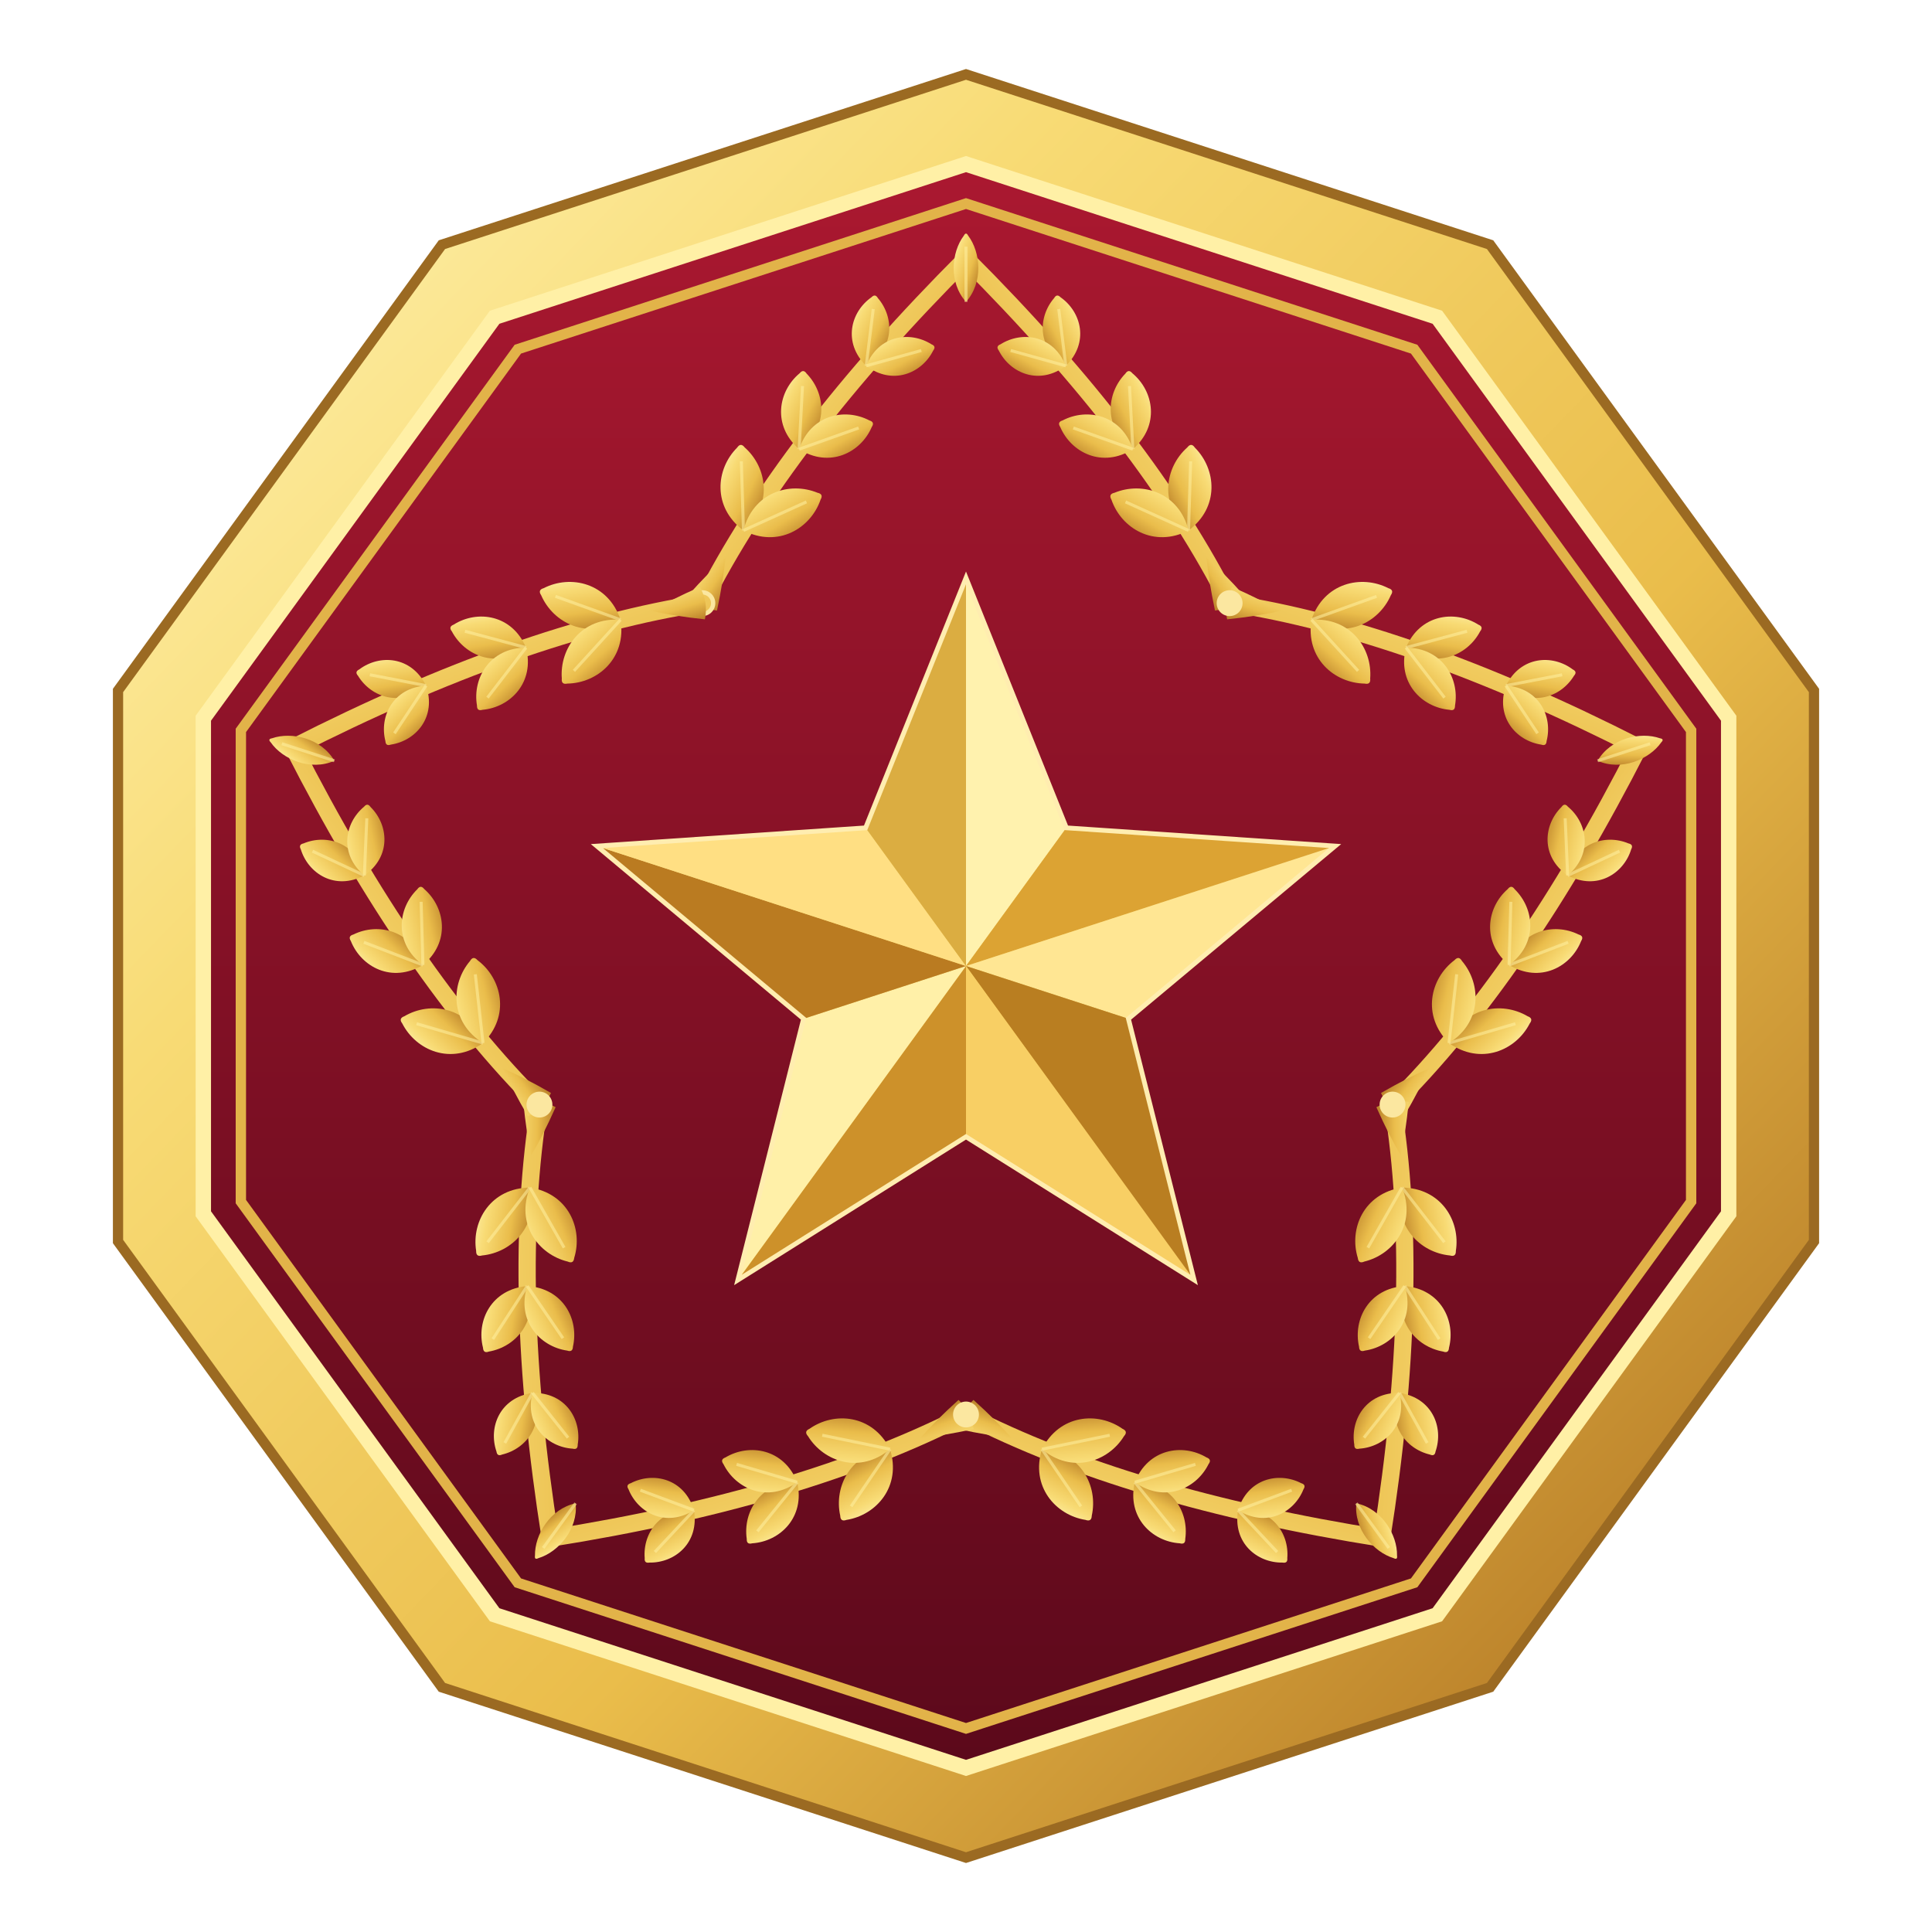
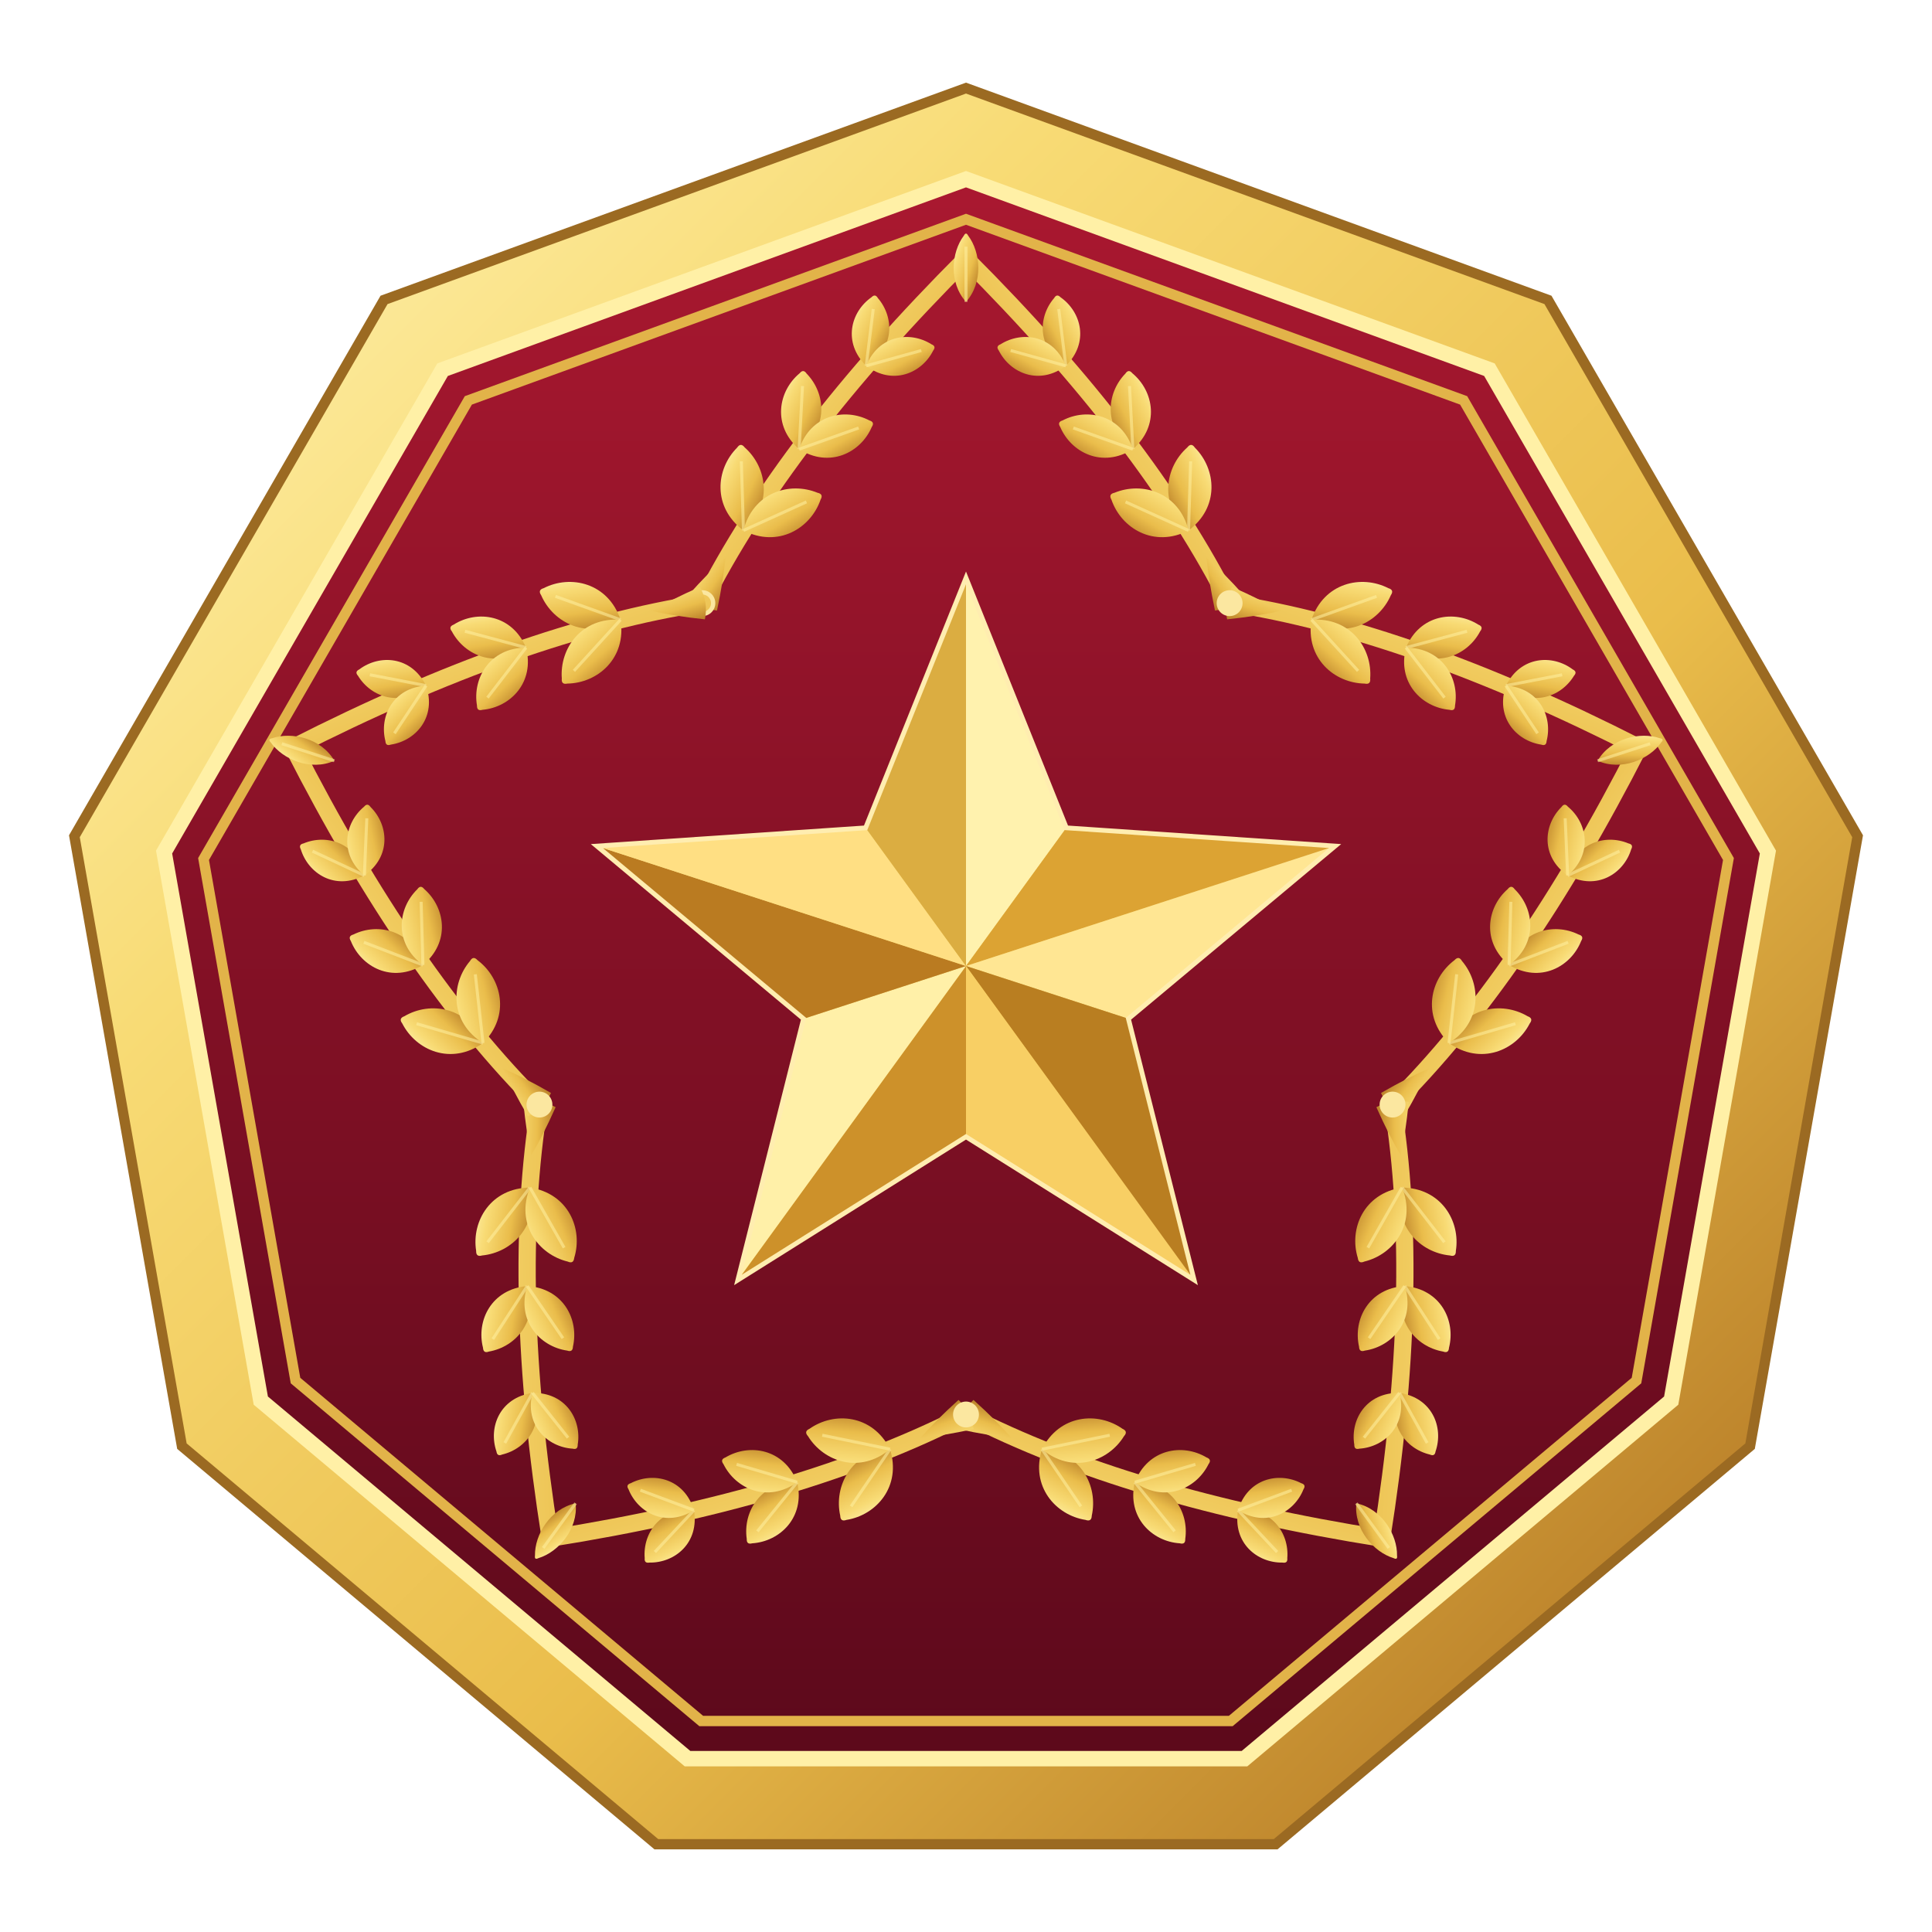
<svg xmlns="http://www.w3.org/2000/svg" viewBox="0 0 224 224" width="896" height="896">
  <defs>
    <linearGradient id="steel" x1="0" y1="0" x2="1" y2="1" gradientUnits="objectBoundingBox">
      <stop offset="0" stop-color="#fafcfd" />
      <stop offset=".28" stop-color="#b3bdc6" />
      <stop offset=".5" stop-color="#f4f7fa" />
      <stop offset=".72" stop-color="#8a959f" />
      <stop offset="1" stop-color="#dfe6ec" />
    </linearGradient>
    <linearGradient id="silverFace" x1="0" y1="0" x2="0.85" y2="1">
      <stop stop-color="#ffffff" />
      <stop offset=".48" stop-color="#e0e7ed" />
      <stop offset="1" stop-color="#a9b4bf" />
    </linearGradient>
    <linearGradient id="silverDark" x1="0" y1="0" x2="1" y2="1">
      <stop stop-color="#26313b" />
      <stop offset=".5" stop-color="#7e8a96" />
      <stop offset="1" stop-color="#1c252d" />
    </linearGradient>
    <linearGradient id="charcoal" x1="0" y1="0" x2="0" y2="1">
      <stop stop-color="#20252b" />
      <stop offset="1" stop-color="#0c1015" />
    </linearGradient>
    <linearGradient id="army" x1="0" y1="0" x2="0" y2="1">
      <stop stop-color="#355537" />
      <stop offset="1" stop-color="#1c3526" />
    </linearGradient>
    <linearGradient id="sapphire" x1="0" y1="0" x2="0" y2="1">
      <stop stop-color="#123b61" />
      <stop offset="1" stop-color="#081f39" />
    </linearGradient>
    <linearGradient id="ruby" x1="0" y1="0" x2="0" y2="1">
      <stop stop-color="#a72436" />
      <stop offset="1" stop-color="#700d21" />
    </linearGradient>
    <linearGradient id="obsidian" x1="0" y1="0" x2="0" y2="1">
      <stop stop-color="#1e2225" />
      <stop offset="1" stop-color="#070b0e" />
    </linearGradient>
    <linearGradient id="crimson" x1="0" y1="0" x2="0" y2="1">
      <stop stop-color="#aa1830" />
      <stop offset="1" stop-color="#5c091b" />
    </linearGradient>
    <linearGradient id="gold" x1="0" y1="0" x2=".8" y2="1">
      <stop stop-color="#fff0a7" />
      <stop offset=".35" stop-color="#f5d66d" />
      <stop offset=".7" stop-color="#dfaf3e" />
      <stop offset="1" stop-color="#b88124" />
    </linearGradient>
    <linearGradient id="supremeGold" x1="0" y1="0" x2="1" y2="1">
      <stop stop-color="#fff5b8" />
      <stop offset=".28" stop-color="#f8db75" />
      <stop offset=".6" stop-color="#eabd4b" />
      <stop offset="1" stop-color="#a7681c" />
    </linearGradient>
  </defs>
-   <polygon points="112,8 173.13,27.862 210.91,79.862 210.91,144.138 173.13,196.138 112,216 50.87,196.138 13.09,144.138 13.09,79.862 50.87,27.862" fill="#9b6a22" />
-   <polygon points="112,9.248 172.396,28.872 209.723,80.248 209.723,143.752 172.396,195.128 112,214.752 51.604,195.128 14.277,143.752 14.277,80.248 51.604,28.872" fill="url(#supremeGold)" />
-   <polygon points="112,18.088 167.2,36.024 201.316,82.98 201.316,141.02 167.2,187.976 112,205.912 56.8,187.976 22.684,141.02 22.684,82.98 56.8,36.024" fill="#fff0a6" />
-   <polygon points="112,19.96 166.1,37.538 199.535,83.558 199.535,140.442 166.1,186.462 112,204.04 57.9,186.462 24.465,140.442 24.465,83.558 57.9,37.538" fill="url(#crimson)" />
-   <polygon points="112,23.6 163.96,40.483 196.073,84.683 196.073,139.317 163.96,183.517 112,200.4 60.04,183.517 27.927,139.317 27.927,84.683 60.04,40.483" fill="none" stroke="#e2b349" stroke-width="1.2" />
+   <polygon points="112,9.58 179.881,34.287 216,96.846 203.456,167.987 148.119,214.42 75.881,214.42 20.544,167.987 8,96.846 44.119,34.287" fill="#9b6a22" />
+   <polygon points="112,10.847 179.067,35.257 214.752,97.066 202.359,167.353 147.685,213.229 76.315,213.229 21.641,167.353 9.248,97.066 44.933,35.257" fill="url(#supremeGold)" />
+   <polygon points="112,19.824 173.297,42.134 205.912,98.625 194.585,162.865 144.615,204.794 79.385,204.794 29.415,162.865 18.088,98.625 50.703,42.134" fill="#fff0a6" />
+   <polygon points="112,21.724 172.075,43.59 204.04,98.955 192.939,161.914 143.965,203.008 80.035,203.008 31.061,161.914 19.96,98.955 51.925,43.59" fill="url(#crimson)" />
+   <polygon points="112,25.421 169.699,46.421 200.4,99.597 189.738,160.066 142.701,199.535 81.299,199.535 34.262,160.066 23.6,99.597 54.301,46.421" fill="none" stroke="#e2b349" stroke-width="1.2" />
  <g data-laurel-branch="1" transform="rotate(0 112 112)">
    <g>
      <path d="M81.435,69.931 Q91 51 112 30" fill="none" stroke="url(#supremeGold)" stroke-width="2" stroke-linecap="round" />
      <path d="M83.131,70.788 Q83.89,67.179 84.113,64.63 Q82.194,66.322 79.739,69.074 Q81.114,70.567 83.131,70.788Z" fill="url(#supremeGold)" data-branch-root="tapered" />
      <path d="M86.197 61.501 C89.65 58.587 88.97 54.196 86.337 51.87 Q85.883 51.282 85.466 51.897 C82.98 54.38 82.571 58.805 86.197 61.501Z" fill="url(#supremeGold)" />
      <path d="M86.197 61.501 L85.951 53.486" fill="none" stroke="#fff0a1" stroke-width=".35" opacity=".55" />
      <path d="M86.197 61.501 C90.215 63.568 94.007 61.251 95.141 57.926 Q95.509 57.281 94.782 57.132 C91.534 55.793 87.292 57.117 86.197 61.501Z" fill="url(#supremeGold)" />
      <path d="M86.197 61.501 L93.501 58.191" fill="none" stroke="#fff0a1" stroke-width=".35" opacity=".55" />
      <path d="M92.654 52.077 C96.077 49.689 95.783 45.639 93.522 43.318 Q93.146 42.748 92.713 43.276 C90.22 45.345 89.503 49.343 92.654 52.077Z" fill="url(#supremeGold)" />
      <path d="M92.654 52.077 L93.04 44.76" fill="none" stroke="#fff0a1" stroke-width=".35" opacity=".55" />
      <path d="M92.654 52.077 C96.174 54.317 99.801 52.488 101.073 49.509 Q101.454 48.943 100.801 48.746 C97.932 47.241 93.966 48.116 92.654 52.077Z" fill="url(#supremeGold)" />
      <path d="M92.654 52.077 L99.556 49.619" fill="none" stroke="#fff0a1" stroke-width=".35" opacity=".55" />
      <path d="M100.429 42.414 C103.734 40.484 103.719 36.806 101.781 34.559 Q101.471 34.02 101.038 34.467 C98.61 36.171 97.696 39.735 100.429 42.414Z" fill="url(#supremeGold)" />
      <path d="M100.429 42.414 L101.246 35.83" fill="none" stroke="#fff0a1" stroke-width=".35" opacity=".55" />
      <path d="M100.429 42.414 C103.481 44.722 106.871 43.294 108.199 40.641 Q108.578 40.147 107.999 39.92 C105.492 38.334 101.851 38.861 100.429 42.414Z" fill="url(#supremeGold)" />
      <path d="M100.429 42.414 L106.821 40.636" fill="none" stroke="#fff0a1" stroke-width=".35" opacity=".55" />
    </g>
    <g transform="translate(224 0) scale(-1 1)">
      <path d="M81.435,69.931 Q91 51 112 30" fill="none" stroke="url(#supremeGold)" stroke-width="2" stroke-linecap="round" />
      <path d="M83.131,70.788 Q83.89,67.179 84.113,64.63 Q82.194,66.322 79.739,69.074 Q81.114,70.567 83.131,70.788Z" fill="url(#supremeGold)" data-branch-root="tapered" />
      <path d="M86.197 61.501 C89.65 58.587 88.97 54.196 86.337 51.87 Q85.883 51.282 85.466 51.897 C82.98 54.38 82.571 58.805 86.197 61.501Z" fill="url(#supremeGold)" />
      <path d="M86.197 61.501 L85.951 53.486" fill="none" stroke="#fff0a1" stroke-width=".35" opacity=".55" />
      <path d="M86.197 61.501 C90.215 63.568 94.007 61.251 95.141 57.926 Q95.509 57.281 94.782 57.132 C91.534 55.793 87.292 57.117 86.197 61.501Z" fill="url(#supremeGold)" />
      <path d="M86.197 61.501 L93.501 58.191" fill="none" stroke="#fff0a1" stroke-width=".35" opacity=".55" />
      <path d="M92.654 52.077 C96.077 49.689 95.783 45.639 93.522 43.318 Q93.146 42.748 92.713 43.276 C90.22 45.345 89.503 49.343 92.654 52.077Z" fill="url(#supremeGold)" />
      <path d="M92.654 52.077 L93.04 44.76" fill="none" stroke="#fff0a1" stroke-width=".35" opacity=".55" />
      <path d="M92.654 52.077 C96.174 54.317 99.801 52.488 101.073 49.509 Q101.454 48.943 100.801 48.746 C97.932 47.241 93.966 48.116 92.654 52.077Z" fill="url(#supremeGold)" />
      <path d="M92.654 52.077 L99.556 49.619" fill="none" stroke="#fff0a1" stroke-width=".35" opacity=".55" />
      <path d="M100.429 42.414 C103.734 40.484 103.719 36.806 101.781 34.559 Q101.471 34.02 101.038 34.467 C98.61 36.171 97.696 39.735 100.429 42.414Z" fill="url(#supremeGold)" />
      <path d="M100.429 42.414 L101.246 35.83" fill="none" stroke="#fff0a1" stroke-width=".35" opacity=".55" />
      <path d="M100.429 42.414 C103.481 44.722 106.871 43.294 108.199 40.641 Q108.578 40.147 107.999 39.92 C105.492 38.334 101.851 38.861 100.429 42.414Z" fill="url(#supremeGold)" />
      <path d="M100.429 42.414 L106.821 40.636" fill="none" stroke="#fff0a1" stroke-width=".35" opacity=".55" />
    </g>
    <path d="M112 35 C114.015 32.76 113.705 29.24 112.248 27.32 Q112 26.84 111.752 27.32 C110.295 29.24 109.985 32.76 112 35Z" fill="url(#supremeGold)" />
    <path d="M112 35 L112 28.6" fill="none" stroke="#fff0a1" stroke-width=".35" opacity=".55" />
    <circle cx="81.435" cy="69.931" r="1.5" fill="#fbe7a0" />
  </g>
  <g data-laurel-branch="2" transform="rotate(72 112 112)">
    <g>
      <path d="M81.435,69.931 Q91 51 112 30" fill="none" stroke="url(#supremeGold)" stroke-width="2" stroke-linecap="round" />
      <path d="M83.131,70.788 Q83.89,67.179 84.113,64.63 Q82.194,66.322 79.739,69.074 Q81.114,70.567 83.131,70.788Z" fill="url(#supremeGold)" data-branch-root="tapered" />
      <path d="M86.197 61.501 C89.65 58.587 88.97 54.196 86.337 51.87 Q85.883 51.282 85.466 51.897 C82.98 54.38 82.571 58.805 86.197 61.501Z" fill="url(#supremeGold)" />
      <path d="M86.197 61.501 L85.951 53.486" fill="none" stroke="#fff0a1" stroke-width=".35" opacity=".55" />
      <path d="M86.197 61.501 C90.215 63.568 94.007 61.251 95.141 57.926 Q95.509 57.281 94.782 57.132 C91.534 55.793 87.292 57.117 86.197 61.501Z" fill="url(#supremeGold)" />
      <path d="M86.197 61.501 L93.501 58.191" fill="none" stroke="#fff0a1" stroke-width=".35" opacity=".55" />
      <path d="M92.654 52.077 C96.077 49.689 95.783 45.639 93.522 43.318 Q93.146 42.748 92.713 43.276 C90.22 45.345 89.503 49.343 92.654 52.077Z" fill="url(#supremeGold)" />
      <path d="M92.654 52.077 L93.04 44.76" fill="none" stroke="#fff0a1" stroke-width=".35" opacity=".55" />
      <path d="M92.654 52.077 C96.174 54.317 99.801 52.488 101.073 49.509 Q101.454 48.943 100.801 48.746 C97.932 47.241 93.966 48.116 92.654 52.077Z" fill="url(#supremeGold)" />
      <path d="M92.654 52.077 L99.556 49.619" fill="none" stroke="#fff0a1" stroke-width=".35" opacity=".55" />
      <path d="M100.429 42.414 C103.734 40.484 103.719 36.806 101.781 34.559 Q101.471 34.02 101.038 34.467 C98.61 36.171 97.696 39.735 100.429 42.414Z" fill="url(#supremeGold)" />
      <path d="M100.429 42.414 L101.246 35.83" fill="none" stroke="#fff0a1" stroke-width=".35" opacity=".55" />
      <path d="M100.429 42.414 C103.481 44.722 106.871 43.294 108.199 40.641 Q108.578 40.147 107.999 39.92 C105.492 38.334 101.851 38.861 100.429 42.414Z" fill="url(#supremeGold)" />
      <path d="M100.429 42.414 L106.821 40.636" fill="none" stroke="#fff0a1" stroke-width=".35" opacity=".55" />
    </g>
    <g transform="translate(224 0) scale(-1 1)">
      <path d="M81.435,69.931 Q91 51 112 30" fill="none" stroke="url(#supremeGold)" stroke-width="2" stroke-linecap="round" />
      <path d="M83.131,70.788 Q83.89,67.179 84.113,64.63 Q82.194,66.322 79.739,69.074 Q81.114,70.567 83.131,70.788Z" fill="url(#supremeGold)" data-branch-root="tapered" />
      <path d="M86.197 61.501 C89.65 58.587 88.97 54.196 86.337 51.87 Q85.883 51.282 85.466 51.897 C82.98 54.38 82.571 58.805 86.197 61.501Z" fill="url(#supremeGold)" />
      <path d="M86.197 61.501 L85.951 53.486" fill="none" stroke="#fff0a1" stroke-width=".35" opacity=".55" />
      <path d="M86.197 61.501 C90.215 63.568 94.007 61.251 95.141 57.926 Q95.509 57.281 94.782 57.132 C91.534 55.793 87.292 57.117 86.197 61.501Z" fill="url(#supremeGold)" />
      <path d="M86.197 61.501 L93.501 58.191" fill="none" stroke="#fff0a1" stroke-width=".35" opacity=".55" />
      <path d="M92.654 52.077 C96.077 49.689 95.783 45.639 93.522 43.318 Q93.146 42.748 92.713 43.276 C90.22 45.345 89.503 49.343 92.654 52.077Z" fill="url(#supremeGold)" />
      <path d="M92.654 52.077 L93.04 44.76" fill="none" stroke="#fff0a1" stroke-width=".35" opacity=".55" />
      <path d="M92.654 52.077 C96.174 54.317 99.801 52.488 101.073 49.509 Q101.454 48.943 100.801 48.746 C97.932 47.241 93.966 48.116 92.654 52.077Z" fill="url(#supremeGold)" />
      <path d="M92.654 52.077 L99.556 49.619" fill="none" stroke="#fff0a1" stroke-width=".35" opacity=".55" />
      <path d="M100.429 42.414 C103.734 40.484 103.719 36.806 101.781 34.559 Q101.471 34.02 101.038 34.467 C98.61 36.171 97.696 39.735 100.429 42.414Z" fill="url(#supremeGold)" />
      <path d="M100.429 42.414 L101.246 35.83" fill="none" stroke="#fff0a1" stroke-width=".35" opacity=".55" />
      <path d="M100.429 42.414 C103.481 44.722 106.871 43.294 108.199 40.641 Q108.578 40.147 107.999 39.92 C105.492 38.334 101.851 38.861 100.429 42.414Z" fill="url(#supremeGold)" />
      <path d="M100.429 42.414 L106.821 40.636" fill="none" stroke="#fff0a1" stroke-width=".35" opacity=".55" />
    </g>
    <path d="M112 35 C114.015 32.76 113.705 29.24 112.248 27.32 Q112 26.84 111.752 27.32 C110.295 29.24 109.985 32.76 112 35Z" fill="url(#supremeGold)" />
    <path d="M112 35 L112 28.6" fill="none" stroke="#fff0a1" stroke-width=".35" opacity=".55" />
    <circle cx="81.435" cy="69.931" r="1.5" fill="#fbe7a0" />
  </g>
  <g data-laurel-branch="3" transform="rotate(144 112 112)">
    <g>
      <path d="M81.435,69.931 Q91 51 112 30" fill="none" stroke="url(#supremeGold)" stroke-width="2" stroke-linecap="round" />
      <path d="M83.131,70.788 Q83.89,67.179 84.113,64.63 Q82.194,66.322 79.739,69.074 Q81.114,70.567 83.131,70.788Z" fill="url(#supremeGold)" data-branch-root="tapered" />
      <path d="M86.197 61.501 C89.65 58.587 88.97 54.196 86.337 51.87 Q85.883 51.282 85.466 51.897 C82.98 54.38 82.571 58.805 86.197 61.501Z" fill="url(#supremeGold)" />
      <path d="M86.197 61.501 L85.951 53.486" fill="none" stroke="#fff0a1" stroke-width=".35" opacity=".55" />
      <path d="M86.197 61.501 C90.215 63.568 94.007 61.251 95.141 57.926 Q95.509 57.281 94.782 57.132 C91.534 55.793 87.292 57.117 86.197 61.501Z" fill="url(#supremeGold)" />
      <path d="M86.197 61.501 L93.501 58.191" fill="none" stroke="#fff0a1" stroke-width=".35" opacity=".55" />
      <path d="M92.654 52.077 C96.077 49.689 95.783 45.639 93.522 43.318 Q93.146 42.748 92.713 43.276 C90.22 45.345 89.503 49.343 92.654 52.077Z" fill="url(#supremeGold)" />
      <path d="M92.654 52.077 L93.04 44.76" fill="none" stroke="#fff0a1" stroke-width=".35" opacity=".55" />
      <path d="M92.654 52.077 C96.174 54.317 99.801 52.488 101.073 49.509 Q101.454 48.943 100.801 48.746 C97.932 47.241 93.966 48.116 92.654 52.077Z" fill="url(#supremeGold)" />
      <path d="M92.654 52.077 L99.556 49.619" fill="none" stroke="#fff0a1" stroke-width=".35" opacity=".55" />
      <path d="M100.429 42.414 C103.734 40.484 103.719 36.806 101.781 34.559 Q101.471 34.02 101.038 34.467 C98.61 36.171 97.696 39.735 100.429 42.414Z" fill="url(#supremeGold)" />
      <path d="M100.429 42.414 L101.246 35.83" fill="none" stroke="#fff0a1" stroke-width=".35" opacity=".55" />
      <path d="M100.429 42.414 C103.481 44.722 106.871 43.294 108.199 40.641 Q108.578 40.147 107.999 39.92 C105.492 38.334 101.851 38.861 100.429 42.414Z" fill="url(#supremeGold)" />
      <path d="M100.429 42.414 L106.821 40.636" fill="none" stroke="#fff0a1" stroke-width=".35" opacity=".55" />
    </g>
    <g transform="translate(224 0) scale(-1 1)">
      <path d="M81.435,69.931 Q91 51 112 30" fill="none" stroke="url(#supremeGold)" stroke-width="2" stroke-linecap="round" />
      <path d="M83.131,70.788 Q83.89,67.179 84.113,64.63 Q82.194,66.322 79.739,69.074 Q81.114,70.567 83.131,70.788Z" fill="url(#supremeGold)" data-branch-root="tapered" />
      <path d="M86.197 61.501 C89.65 58.587 88.97 54.196 86.337 51.87 Q85.883 51.282 85.466 51.897 C82.98 54.38 82.571 58.805 86.197 61.501Z" fill="url(#supremeGold)" />
      <path d="M86.197 61.501 L85.951 53.486" fill="none" stroke="#fff0a1" stroke-width=".35" opacity=".55" />
      <path d="M86.197 61.501 C90.215 63.568 94.007 61.251 95.141 57.926 Q95.509 57.281 94.782 57.132 C91.534 55.793 87.292 57.117 86.197 61.501Z" fill="url(#supremeGold)" />
      <path d="M86.197 61.501 L93.501 58.191" fill="none" stroke="#fff0a1" stroke-width=".35" opacity=".55" />
      <path d="M92.654 52.077 C96.077 49.689 95.783 45.639 93.522 43.318 Q93.146 42.748 92.713 43.276 C90.22 45.345 89.503 49.343 92.654 52.077Z" fill="url(#supremeGold)" />
      <path d="M92.654 52.077 L93.04 44.76" fill="none" stroke="#fff0a1" stroke-width=".35" opacity=".55" />
      <path d="M92.654 52.077 C96.174 54.317 99.801 52.488 101.073 49.509 Q101.454 48.943 100.801 48.746 C97.932 47.241 93.966 48.116 92.654 52.077Z" fill="url(#supremeGold)" />
      <path d="M92.654 52.077 L99.556 49.619" fill="none" stroke="#fff0a1" stroke-width=".35" opacity=".55" />
      <path d="M100.429 42.414 C103.734 40.484 103.719 36.806 101.781 34.559 Q101.471 34.02 101.038 34.467 C98.61 36.171 97.696 39.735 100.429 42.414Z" fill="url(#supremeGold)" />
      <path d="M100.429 42.414 L101.246 35.83" fill="none" stroke="#fff0a1" stroke-width=".35" opacity=".55" />
      <path d="M100.429 42.414 C103.481 44.722 106.871 43.294 108.199 40.641 Q108.578 40.147 107.999 39.92 C105.492 38.334 101.851 38.861 100.429 42.414Z" fill="url(#supremeGold)" />
      <path d="M100.429 42.414 L106.821 40.636" fill="none" stroke="#fff0a1" stroke-width=".35" opacity=".55" />
    </g>
    <path d="M112 35 C114.015 32.76 113.705 29.24 112.248 27.32 Q112 26.84 111.752 27.32 C110.295 29.24 109.985 32.76 112 35Z" fill="url(#supremeGold)" />
    <path d="M112 35 L112 28.6" fill="none" stroke="#fff0a1" stroke-width=".35" opacity=".55" />
    <circle cx="81.435" cy="69.931" r="1.5" fill="#fbe7a0" />
  </g>
  <g data-laurel-branch="4" transform="rotate(216 112 112)">
    <g>
      <path d="M81.435,69.931 Q91 51 112 30" fill="none" stroke="url(#supremeGold)" stroke-width="2" stroke-linecap="round" />
      <path d="M83.131,70.788 Q83.89,67.179 84.113,64.63 Q82.194,66.322 79.739,69.074 Q81.114,70.567 83.131,70.788Z" fill="url(#supremeGold)" data-branch-root="tapered" />
      <path d="M86.197 61.501 C89.65 58.587 88.97 54.196 86.337 51.87 Q85.883 51.282 85.466 51.897 C82.98 54.38 82.571 58.805 86.197 61.501Z" fill="url(#supremeGold)" />
      <path d="M86.197 61.501 L85.951 53.486" fill="none" stroke="#fff0a1" stroke-width=".35" opacity=".55" />
      <path d="M86.197 61.501 C90.215 63.568 94.007 61.251 95.141 57.926 Q95.509 57.281 94.782 57.132 C91.534 55.793 87.292 57.117 86.197 61.501Z" fill="url(#supremeGold)" />
      <path d="M86.197 61.501 L93.501 58.191" fill="none" stroke="#fff0a1" stroke-width=".35" opacity=".55" />
      <path d="M92.654 52.077 C96.077 49.689 95.783 45.639 93.522 43.318 Q93.146 42.748 92.713 43.276 C90.22 45.345 89.503 49.343 92.654 52.077Z" fill="url(#supremeGold)" />
      <path d="M92.654 52.077 L93.04 44.76" fill="none" stroke="#fff0a1" stroke-width=".35" opacity=".55" />
      <path d="M92.654 52.077 C96.174 54.317 99.801 52.488 101.073 49.509 Q101.454 48.943 100.801 48.746 C97.932 47.241 93.966 48.116 92.654 52.077Z" fill="url(#supremeGold)" />
      <path d="M92.654 52.077 L99.556 49.619" fill="none" stroke="#fff0a1" stroke-width=".35" opacity=".55" />
      <path d="M100.429 42.414 C103.734 40.484 103.719 36.806 101.781 34.559 Q101.471 34.02 101.038 34.467 C98.61 36.171 97.696 39.735 100.429 42.414Z" fill="url(#supremeGold)" />
      <path d="M100.429 42.414 L101.246 35.83" fill="none" stroke="#fff0a1" stroke-width=".35" opacity=".55" />
      <path d="M100.429 42.414 C103.481 44.722 106.871 43.294 108.199 40.641 Q108.578 40.147 107.999 39.92 C105.492 38.334 101.851 38.861 100.429 42.414Z" fill="url(#supremeGold)" />
      <path d="M100.429 42.414 L106.821 40.636" fill="none" stroke="#fff0a1" stroke-width=".35" opacity=".55" />
    </g>
    <g transform="translate(224 0) scale(-1 1)">
      <path d="M81.435,69.931 Q91 51 112 30" fill="none" stroke="url(#supremeGold)" stroke-width="2" stroke-linecap="round" />
      <path d="M83.131,70.788 Q83.89,67.179 84.113,64.63 Q82.194,66.322 79.739,69.074 Q81.114,70.567 83.131,70.788Z" fill="url(#supremeGold)" data-branch-root="tapered" />
      <path d="M86.197 61.501 C89.65 58.587 88.97 54.196 86.337 51.87 Q85.883 51.282 85.466 51.897 C82.98 54.38 82.571 58.805 86.197 61.501Z" fill="url(#supremeGold)" />
      <path d="M86.197 61.501 L85.951 53.486" fill="none" stroke="#fff0a1" stroke-width=".35" opacity=".55" />
      <path d="M86.197 61.501 C90.215 63.568 94.007 61.251 95.141 57.926 Q95.509 57.281 94.782 57.132 C91.534 55.793 87.292 57.117 86.197 61.501Z" fill="url(#supremeGold)" />
      <path d="M86.197 61.501 L93.501 58.191" fill="none" stroke="#fff0a1" stroke-width=".35" opacity=".55" />
      <path d="M92.654 52.077 C96.077 49.689 95.783 45.639 93.522 43.318 Q93.146 42.748 92.713 43.276 C90.22 45.345 89.503 49.343 92.654 52.077Z" fill="url(#supremeGold)" />
      <path d="M92.654 52.077 L93.04 44.76" fill="none" stroke="#fff0a1" stroke-width=".35" opacity=".55" />
      <path d="M92.654 52.077 C96.174 54.317 99.801 52.488 101.073 49.509 Q101.454 48.943 100.801 48.746 C97.932 47.241 93.966 48.116 92.654 52.077Z" fill="url(#supremeGold)" />
      <path d="M92.654 52.077 L99.556 49.619" fill="none" stroke="#fff0a1" stroke-width=".35" opacity=".55" />
      <path d="M100.429 42.414 C103.734 40.484 103.719 36.806 101.781 34.559 Q101.471 34.02 101.038 34.467 C98.61 36.171 97.696 39.735 100.429 42.414Z" fill="url(#supremeGold)" />
      <path d="M100.429 42.414 L101.246 35.83" fill="none" stroke="#fff0a1" stroke-width=".35" opacity=".55" />
      <path d="M100.429 42.414 C103.481 44.722 106.871 43.294 108.199 40.641 Q108.578 40.147 107.999 39.92 C105.492 38.334 101.851 38.861 100.429 42.414Z" fill="url(#supremeGold)" />
      <path d="M100.429 42.414 L106.821 40.636" fill="none" stroke="#fff0a1" stroke-width=".35" opacity=".55" />
    </g>
    <path d="M112 35 C114.015 32.76 113.705 29.24 112.248 27.32 Q112 26.84 111.752 27.32 C110.295 29.24 109.985 32.76 112 35Z" fill="url(#supremeGold)" />
    <path d="M112 35 L112 28.6" fill="none" stroke="#fff0a1" stroke-width=".35" opacity=".55" />
    <circle cx="81.435" cy="69.931" r="1.5" fill="#fbe7a0" />
  </g>
  <g data-laurel-branch="5" transform="rotate(288 112 112)">
    <g>
      <path d="M81.435,69.931 Q91 51 112 30" fill="none" stroke="url(#supremeGold)" stroke-width="2" stroke-linecap="round" />
      <path d="M83.131,70.788 Q83.89,67.179 84.113,64.63 Q82.194,66.322 79.739,69.074 Q81.114,70.567 83.131,70.788Z" fill="url(#supremeGold)" data-branch-root="tapered" />
      <path d="M86.197 61.501 C89.65 58.587 88.97 54.196 86.337 51.87 Q85.883 51.282 85.466 51.897 C82.98 54.38 82.571 58.805 86.197 61.501Z" fill="url(#supremeGold)" />
      <path d="M86.197 61.501 L85.951 53.486" fill="none" stroke="#fff0a1" stroke-width=".35" opacity=".55" />
      <path d="M86.197 61.501 C90.215 63.568 94.007 61.251 95.141 57.926 Q95.509 57.281 94.782 57.132 C91.534 55.793 87.292 57.117 86.197 61.501Z" fill="url(#supremeGold)" />
      <path d="M86.197 61.501 L93.501 58.191" fill="none" stroke="#fff0a1" stroke-width=".35" opacity=".55" />
      <path d="M92.654 52.077 C96.077 49.689 95.783 45.639 93.522 43.318 Q93.146 42.748 92.713 43.276 C90.22 45.345 89.503 49.343 92.654 52.077Z" fill="url(#supremeGold)" />
      <path d="M92.654 52.077 L93.04 44.76" fill="none" stroke="#fff0a1" stroke-width=".35" opacity=".55" />
      <path d="M92.654 52.077 C96.174 54.317 99.801 52.488 101.073 49.509 Q101.454 48.943 100.801 48.746 C97.932 47.241 93.966 48.116 92.654 52.077Z" fill="url(#supremeGold)" />
      <path d="M92.654 52.077 L99.556 49.619" fill="none" stroke="#fff0a1" stroke-width=".35" opacity=".55" />
      <path d="M100.429 42.414 C103.734 40.484 103.719 36.806 101.781 34.559 Q101.471 34.02 101.038 34.467 C98.61 36.171 97.696 39.735 100.429 42.414Z" fill="url(#supremeGold)" />
      <path d="M100.429 42.414 L101.246 35.83" fill="none" stroke="#fff0a1" stroke-width=".35" opacity=".55" />
      <path d="M100.429 42.414 C103.481 44.722 106.871 43.294 108.199 40.641 Q108.578 40.147 107.999 39.92 C105.492 38.334 101.851 38.861 100.429 42.414Z" fill="url(#supremeGold)" />
      <path d="M100.429 42.414 L106.821 40.636" fill="none" stroke="#fff0a1" stroke-width=".35" opacity=".55" />
    </g>
    <g transform="translate(224 0) scale(-1 1)">
      <path d="M81.435,69.931 Q91 51 112 30" fill="none" stroke="url(#supremeGold)" stroke-width="2" stroke-linecap="round" />
      <path d="M83.131,70.788 Q83.89,67.179 84.113,64.63 Q82.194,66.322 79.739,69.074 Q81.114,70.567 83.131,70.788Z" fill="url(#supremeGold)" data-branch-root="tapered" />
      <path d="M86.197 61.501 C89.65 58.587 88.97 54.196 86.337 51.87 Q85.883 51.282 85.466 51.897 C82.98 54.38 82.571 58.805 86.197 61.501Z" fill="url(#supremeGold)" />
      <path d="M86.197 61.501 L85.951 53.486" fill="none" stroke="#fff0a1" stroke-width=".35" opacity=".55" />
      <path d="M86.197 61.501 C90.215 63.568 94.007 61.251 95.141 57.926 Q95.509 57.281 94.782 57.132 C91.534 55.793 87.292 57.117 86.197 61.501Z" fill="url(#supremeGold)" />
      <path d="M86.197 61.501 L93.501 58.191" fill="none" stroke="#fff0a1" stroke-width=".35" opacity=".55" />
      <path d="M92.654 52.077 C96.077 49.689 95.783 45.639 93.522 43.318 Q93.146 42.748 92.713 43.276 C90.22 45.345 89.503 49.343 92.654 52.077Z" fill="url(#supremeGold)" />
      <path d="M92.654 52.077 L93.04 44.76" fill="none" stroke="#fff0a1" stroke-width=".35" opacity=".55" />
      <path d="M92.654 52.077 C96.174 54.317 99.801 52.488 101.073 49.509 Q101.454 48.943 100.801 48.746 C97.932 47.241 93.966 48.116 92.654 52.077Z" fill="url(#supremeGold)" />
      <path d="M92.654 52.077 L99.556 49.619" fill="none" stroke="#fff0a1" stroke-width=".35" opacity=".55" />
      <path d="M100.429 42.414 C103.734 40.484 103.719 36.806 101.781 34.559 Q101.471 34.02 101.038 34.467 C98.61 36.171 97.696 39.735 100.429 42.414Z" fill="url(#supremeGold)" />
      <path d="M100.429 42.414 L101.246 35.83" fill="none" stroke="#fff0a1" stroke-width=".35" opacity=".55" />
      <path d="M100.429 42.414 C103.481 44.722 106.871 43.294 108.199 40.641 Q108.578 40.147 107.999 39.92 C105.492 38.334 101.851 38.861 100.429 42.414Z" fill="url(#supremeGold)" />
      <path d="M100.429 42.414 L106.821 40.636" fill="none" stroke="#fff0a1" stroke-width=".35" opacity=".55" />
    </g>
    <path d="M112 35 C114.015 32.76 113.705 29.24 112.248 27.32 Q112 26.84 111.752 27.32 C110.295 29.24 109.985 32.76 112 35Z" fill="url(#supremeGold)" />
    <path d="M112 35 L112 28.6" fill="none" stroke="#fff0a1" stroke-width=".35" opacity=".55" />
    <circle cx="81.435" cy="69.931" r="1.5" fill="#fbe7a0" />
  </g>
  <g data-star-count="1" data-star-radius="45">
    <g data-star-style="supreme">
      <polygon points="112,67 123.638,95.981 154.798,98.094 130.831,118.119 138.45,148.406 112,131.8 85.55,148.406 93.169,118.119 69.202,98.094 100.362,95.981" fill="url(#supremeGold)" />
      <polygon points="112,112 112,67 123.638,95.981" fill="#fff2ae" />
      <polygon points="112,112 123.638,95.981 154.798,98.094" fill="#dca333" />
      <polygon points="112,112 154.798,98.094 130.831,118.119" fill="#ffe693" />
      <polygon points="112,112 130.831,118.119 138.45,148.406" fill="#b97e21" />
      <polygon points="112,112 138.45,148.406 112,131.8" fill="#f8cf64" />
      <polygon points="112,112 112,131.8 85.55,148.406" fill="#cd912a" />
      <polygon points="112,112 85.55,148.406 93.169,118.119" fill="#fff0a8" />
      <polygon points="112,112 93.169,118.119 69.202,98.094" fill="#ba7b21" />
      <polygon points="112,112 69.202,98.094 100.362,95.981" fill="#ffdf83" />
      <polygon points="112,112 100.362,95.981 112,67" fill="#dbad41" />
      <polygon points="112,67 123.638,95.981 154.798,98.094 130.831,118.119 138.45,148.406 112,131.8 85.55,148.406 93.169,118.119 69.202,98.094 100.362,95.981" fill="none" stroke="#ffedb0" stroke-width=".55" stroke-linejoin="miter" />
    </g>
  </g>
</svg>
